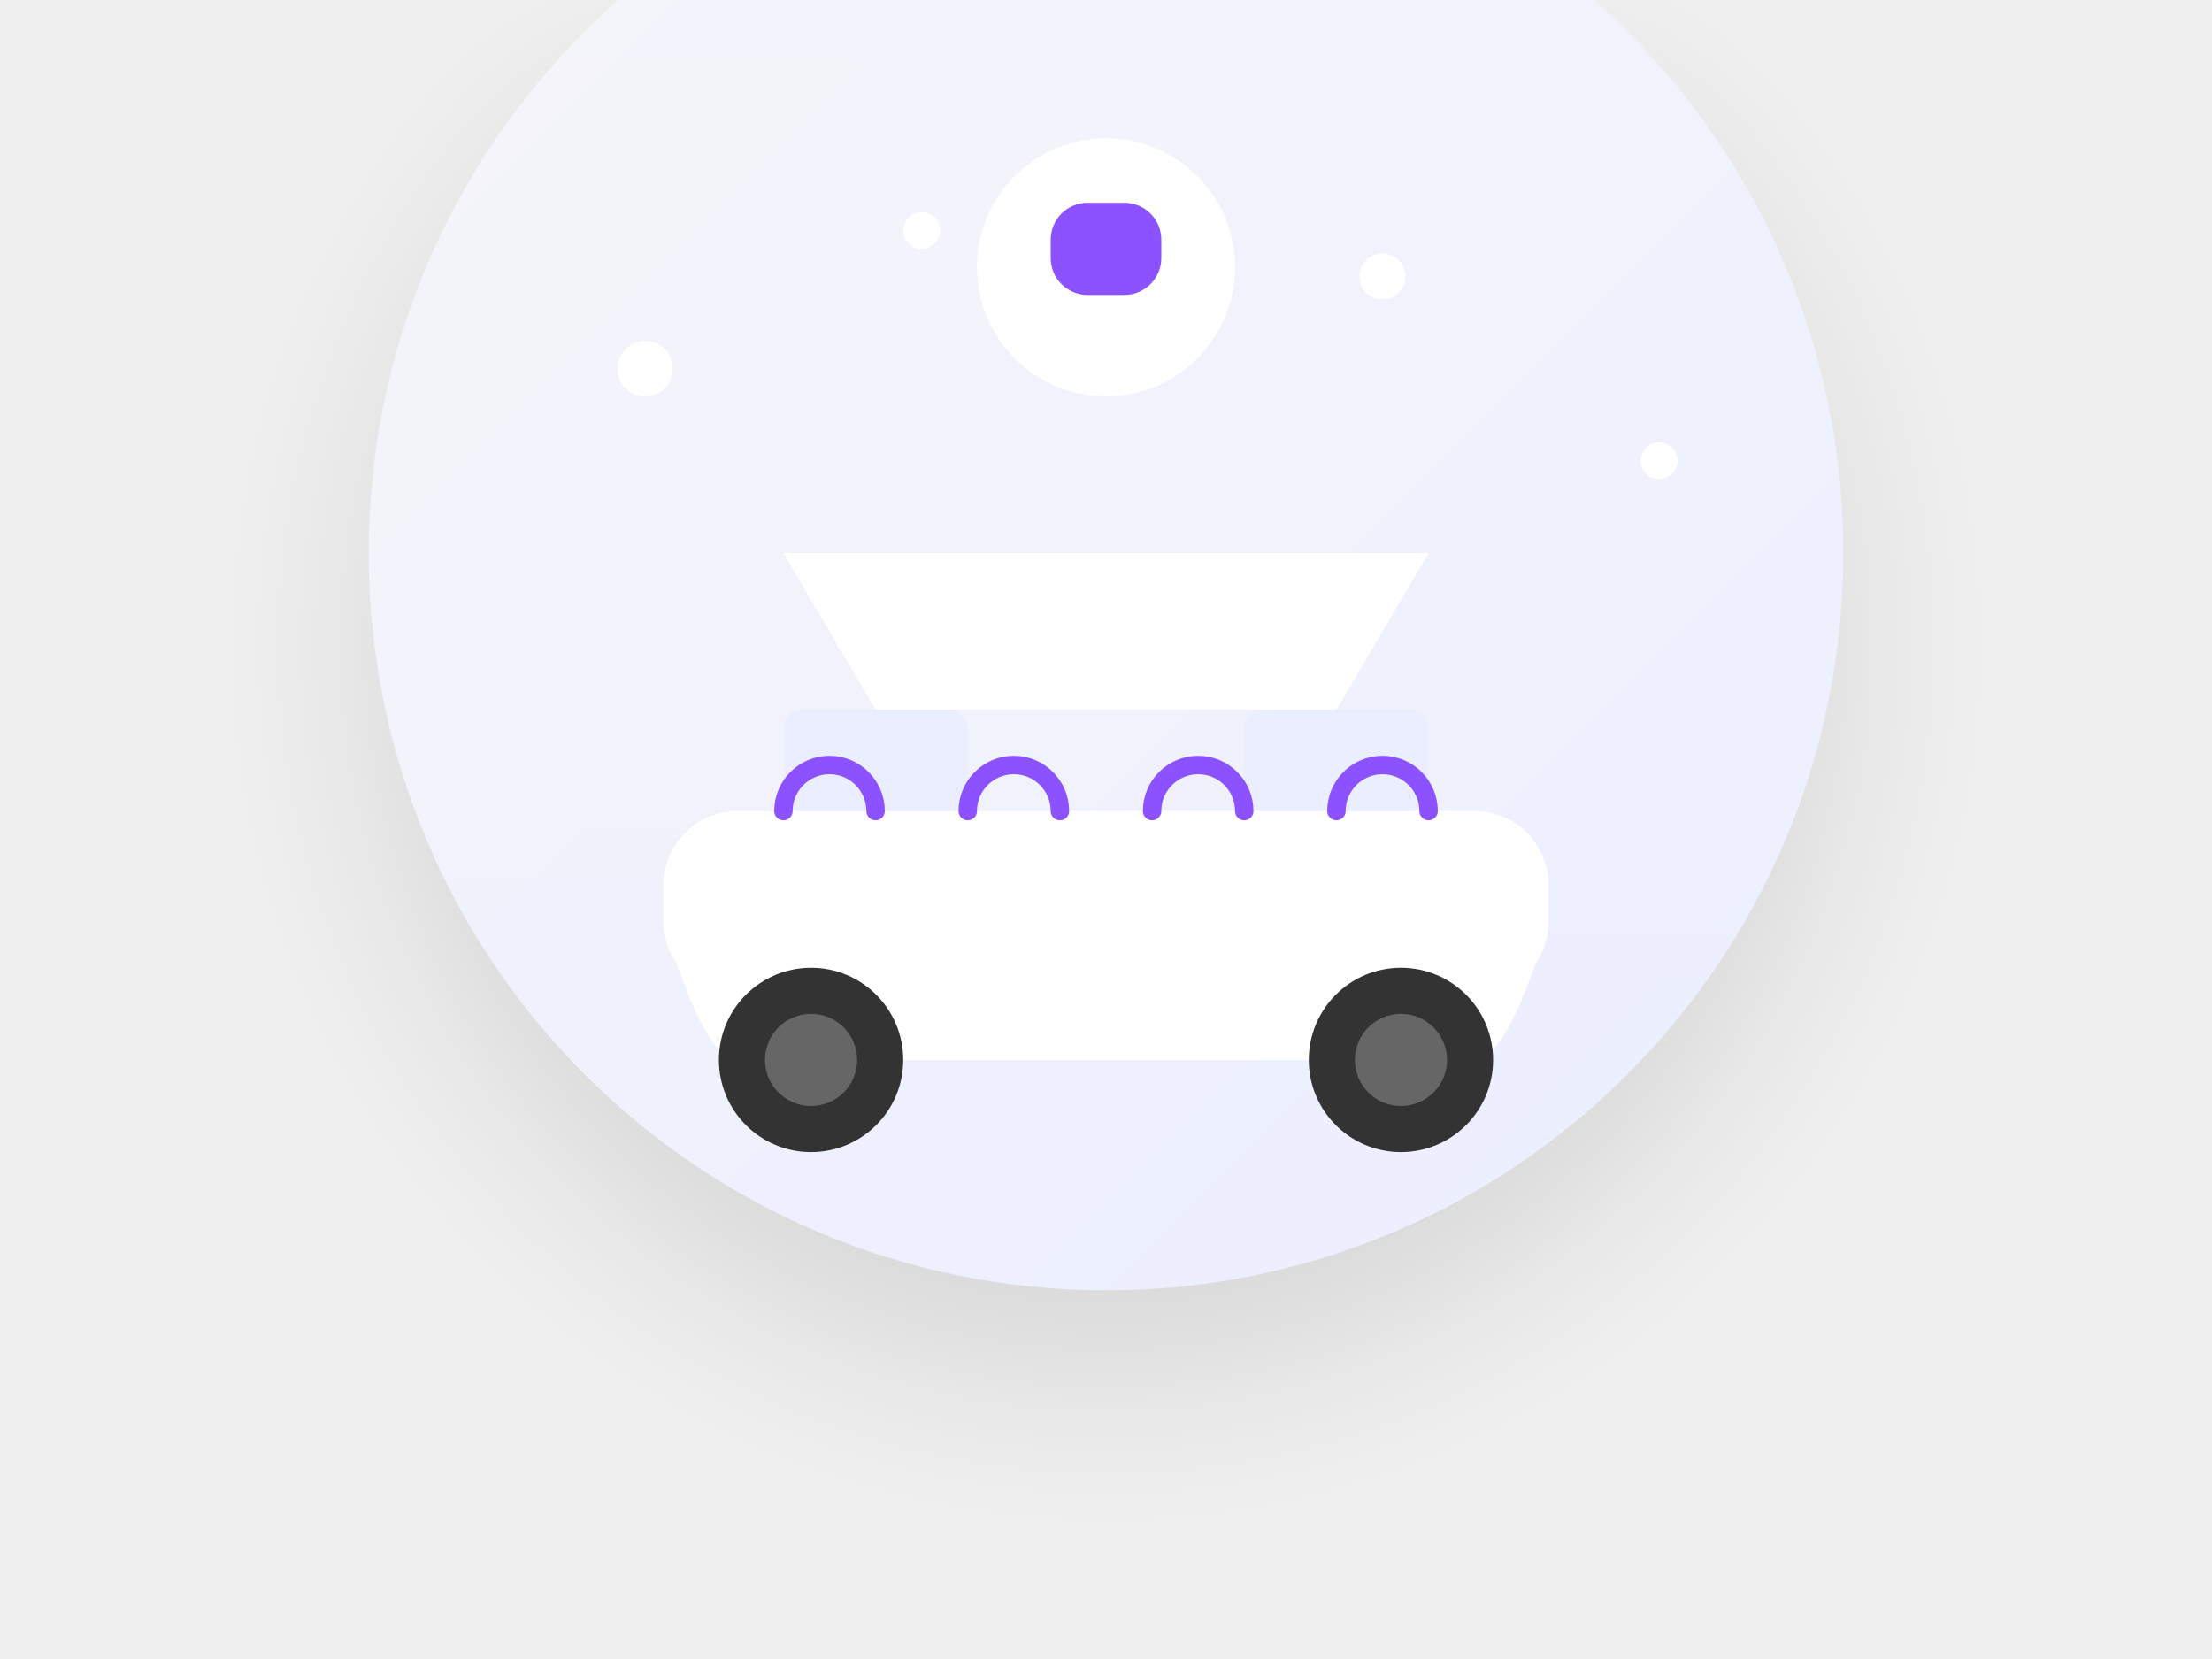
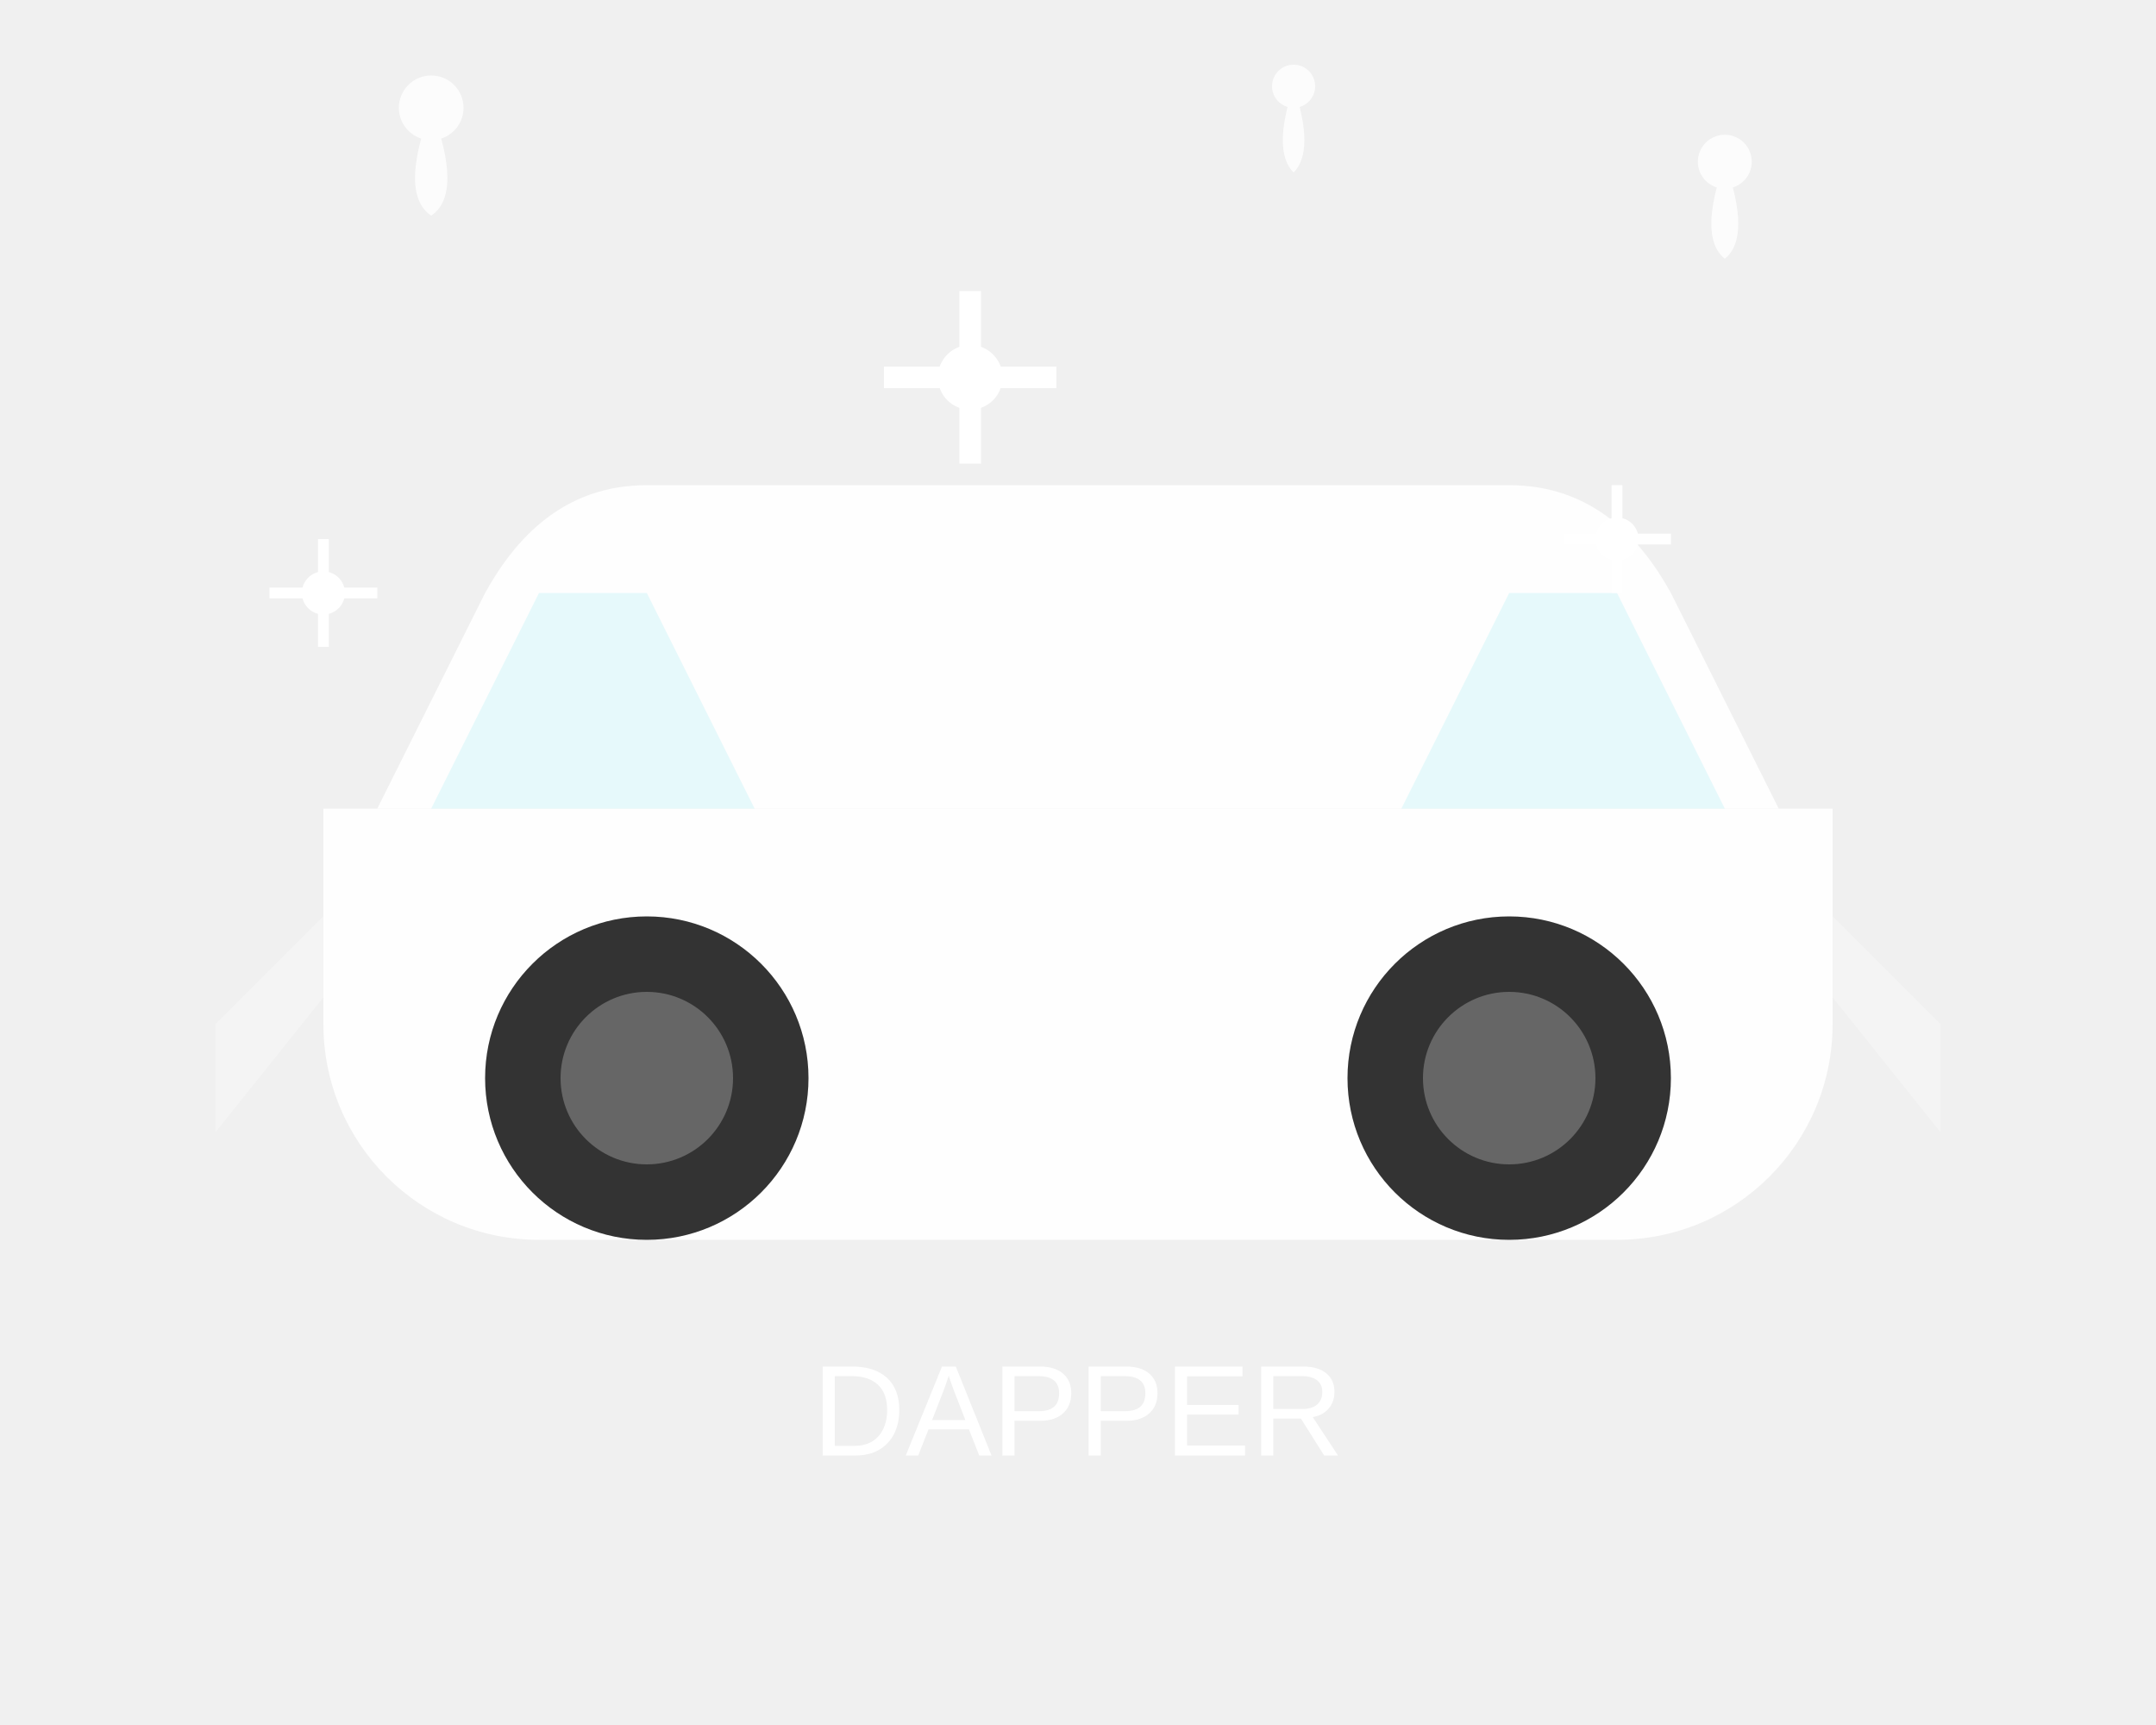
- <svg xmlns="http://www.w3.org/2000/svg" width="240" height="180" viewBox="0 0 240 180" fill="none">
-   <g filter="url(#filter0_d)">
-     <path d="M120 140C164.183 140 200 104.183 200 60C200 15.817 164.183 -20 120 -20C75.817 -20 40 15.817 40 60C40 104.183 75.817 140 120 140Z" fill="url(#paint0_linear)" />
-     <circle cx="120" cy="60" r="80" fill="url(#paint1_linear)" fill-opacity="0.6" />
-     <path d="M160 88H80C75.582 88 72 91.582 72 96V100C72 104.418 75.582 108 80 108H160C164.418 108 168 104.418 168 100V96C168 91.582 164.418 88 160 88Z" fill="#FFFFFF" />
-     <rect x="80" y="88" width="80" height="15" rx="4" fill="#FFFFFF" />
-     <rect x="85" y="77" width="20" height="11" rx="2" fill="#EBEEFF" />
-     <rect x="135" y="77" width="20" height="11" rx="2" fill="#EBEEFF" />
-     <path d="M168 100H72C72 100 76 115 80 115H160C164 115 168 100 168 100Z" fill="#FFFFFF" />
-     <circle cx="88" cy="115" r="10" fill="#333333" />
-     <circle cx="88" cy="115" r="5" fill="#666666" />
-     <circle cx="152" cy="115" r="10" fill="#333333" />
-     <circle cx="152" cy="115" r="5" fill="#666666" />
-     <path d="M145 77H95L85 60H155L145 77Z" fill="#FFFFFF" />
-     <circle cx="70" cy="40" r="3" fill="white" />
-     <circle cx="180" cy="50" r="2" fill="white" />
-     <circle cx="150" cy="30" r="2.5" fill="white" />
-     <circle cx="100" cy="25" r="2" fill="white" />
-     <path d="M120 43C127.732 43 134 36.732 134 29C134 21.268 127.732 15 120 15C112.268 15 106 21.268 106 29C106 36.732 112.268 43 120 43Z" fill="white" />
-     <path d="M122 32H118C115.791 32 114 30.209 114 28V26C114 23.791 115.791 22 118 22H122C124.209 22 126 23.791 126 26V28C126 30.209 124.209 32 122 32Z" fill="#8C52FF" />
-     <path d="M85 88C85 85.239 87.239 83 90 83C92.761 83 95 85.239 95 88" stroke="#8C52FF" stroke-width="2" stroke-linecap="round" />
-     <path d="M105 88C105 85.239 107.239 83 110 83C112.761 83 115 85.239 115 88" stroke="#8C52FF" stroke-width="2" stroke-linecap="round" />
-     <path d="M125 88C125 85.239 127.239 83 130 83C132.761 83 135 85.239 135 88" stroke="#8C52FF" stroke-width="2" stroke-linecap="round" />
-     <path d="M145 88C145 85.239 147.239 83 150 83C152.761 83 155 85.239 155 88" stroke="#8C52FF" stroke-width="2" stroke-linecap="round" />
+ <svg xmlns="http://www.w3.org/2000/svg" width="200px" height="160px" viewBox="0 0 200 160" version="1.1">
+   <g stroke="none" stroke-width="1" fill="none" fill-rule="evenodd">
+     <g transform="translate(10, 15)">
+       <path d="M160,80 C160,91.046 151.046,100 140,100 L40,100 C28.954,100 20,91.046 20,80 L20,60 L160,60 L160,80 Z" fill="#ffffff" opacity="0.9" />
+       <path d="M155,60 L25,60 L35,40 C37.761,35 42.239,30 50,30 L130,30 C137.761,30 142.239,35 145,40 L155,60 Z" fill="#ffffff" opacity="0.9" />
+       <path d="M140,40 L130,40 L120,60 L150,60 L140,40 Z" fill="#e0f7fa" opacity="0.8" />
+       <path d="M40,40 L50,40 L60,60 L30,60 L40,40 Z" fill="#e0f7fa" opacity="0.8" />
+       <circle cx="50" cy="85" r="15" fill="#333333" />
+       <circle cx="50" cy="85" r="8" fill="#666666" />
+       <circle cx="130" cy="85" r="15" fill="#333333" />
+       <circle cx="130" cy="85" r="8" fill="#666666" />
+       <g transform="translate(80, 20)" fill="#ffffff">
+         <circle cx="0" cy="0" r="3" />
+         <path d="M0,-8 L0,8 M-8,0 L8,0" stroke="#ffffff" stroke-width="2" />
+       </g>
+       <g transform="translate(20, 40)" fill="#ffffff">
+         <circle cx="0" cy="0" r="2" />
+         <path d="M0,-5 L0,5 M-5,0 L5,0" stroke="#ffffff" stroke-width="1" />
+       </g>
+       <g transform="translate(140, 35)" fill="#ffffff">
+         <circle cx="0" cy="0" r="2" />
+         <path d="M0,-5 L0,5 M-5,0 L5,0" stroke="#ffffff" stroke-width="1" />
+       </g>
+       <path d="M30,60 L10,80 L10,90 L30,65 Z" fill="#ffffff" opacity="0.3" />
+       <path d="M150,60 L170,80 L170,90 L150,65 Z" fill="#ffffff" opacity="0.3" />
+       <text x="90" y="120" font-family="Arial" font-size="12" text-anchor="middle" fill="#ffffff">DAPPER</text>
+     </g>
+     <g transform="translate(40, 10)" fill="#ffffff" opacity="0.8">
+       <circle cx="0" cy="0" r="3" />
+       <path d="M0,0 Q-3,8 0,10 Q3,8 0,0 Z" fill="#ffffff" />
+     </g>
+     <g transform="translate(120, 8)" fill="#ffffff" opacity="0.8">
+       <circle cx="0" cy="0" r="2" />
+       <path d="M0,0 Q-2,6 0,8 Q2,6 0,0 Z" fill="#ffffff" />
+     </g>
+     <g transform="translate(160, 15)" fill="#ffffff" opacity="0.8">
+       <circle cx="0" cy="0" r="2.5" />
+       <path d="M0,0 Q-2.5,7 0,9 Q2.5,7 0,0 Z" fill="#ffffff" />
+     </g>
  </g>
-   <defs>
-     <filter id="filter0_d" x="0" y="-40" width="240" height="220" filterUnits="userSpaceOnUse" color-interpolation-filters="sRGB">
-       <feFlood flood-opacity="0" result="BackgroundImageFix" />
-       <feColorMatrix in="SourceAlpha" type="matrix" values="0 0 0 0 0 0 0 0 0 0 0 0 0 0 0 0 0 0 127 0" />
-       <feOffset dy="10" />
-       <feGaussianBlur stdDeviation="10" />
-       <feColorMatrix type="matrix" values="0 0 0 0 0 0 0 0 0 0 0 0 0 0 0 0 0 0 0.1 0" />
-       <feBlend mode="normal" in2="BackgroundImageFix" result="effect1_dropShadow" />
-       <feBlend mode="normal" in="SourceGraphic" in2="effect1_dropShadow" result="shape" />
-     </filter>
-     <linearGradient id="paint0_linear" x1="40" y1="-20" x2="200" y2="140" gradientUnits="userSpaceOnUse">
-       <stop stop-color="#F4F4F9" />
-       <stop offset="1" stop-color="#EBEEFF" />
-     </linearGradient>
-     <linearGradient id="paint1_linear" x1="120" y1="-20" x2="120" y2="140" gradientUnits="userSpaceOnUse">
-       <stop stop-color="white" stop-opacity="0.2" />
-       <stop offset="1" stop-color="white" stop-opacity="0" />
-     </linearGradient>
-   </defs>
</svg>
